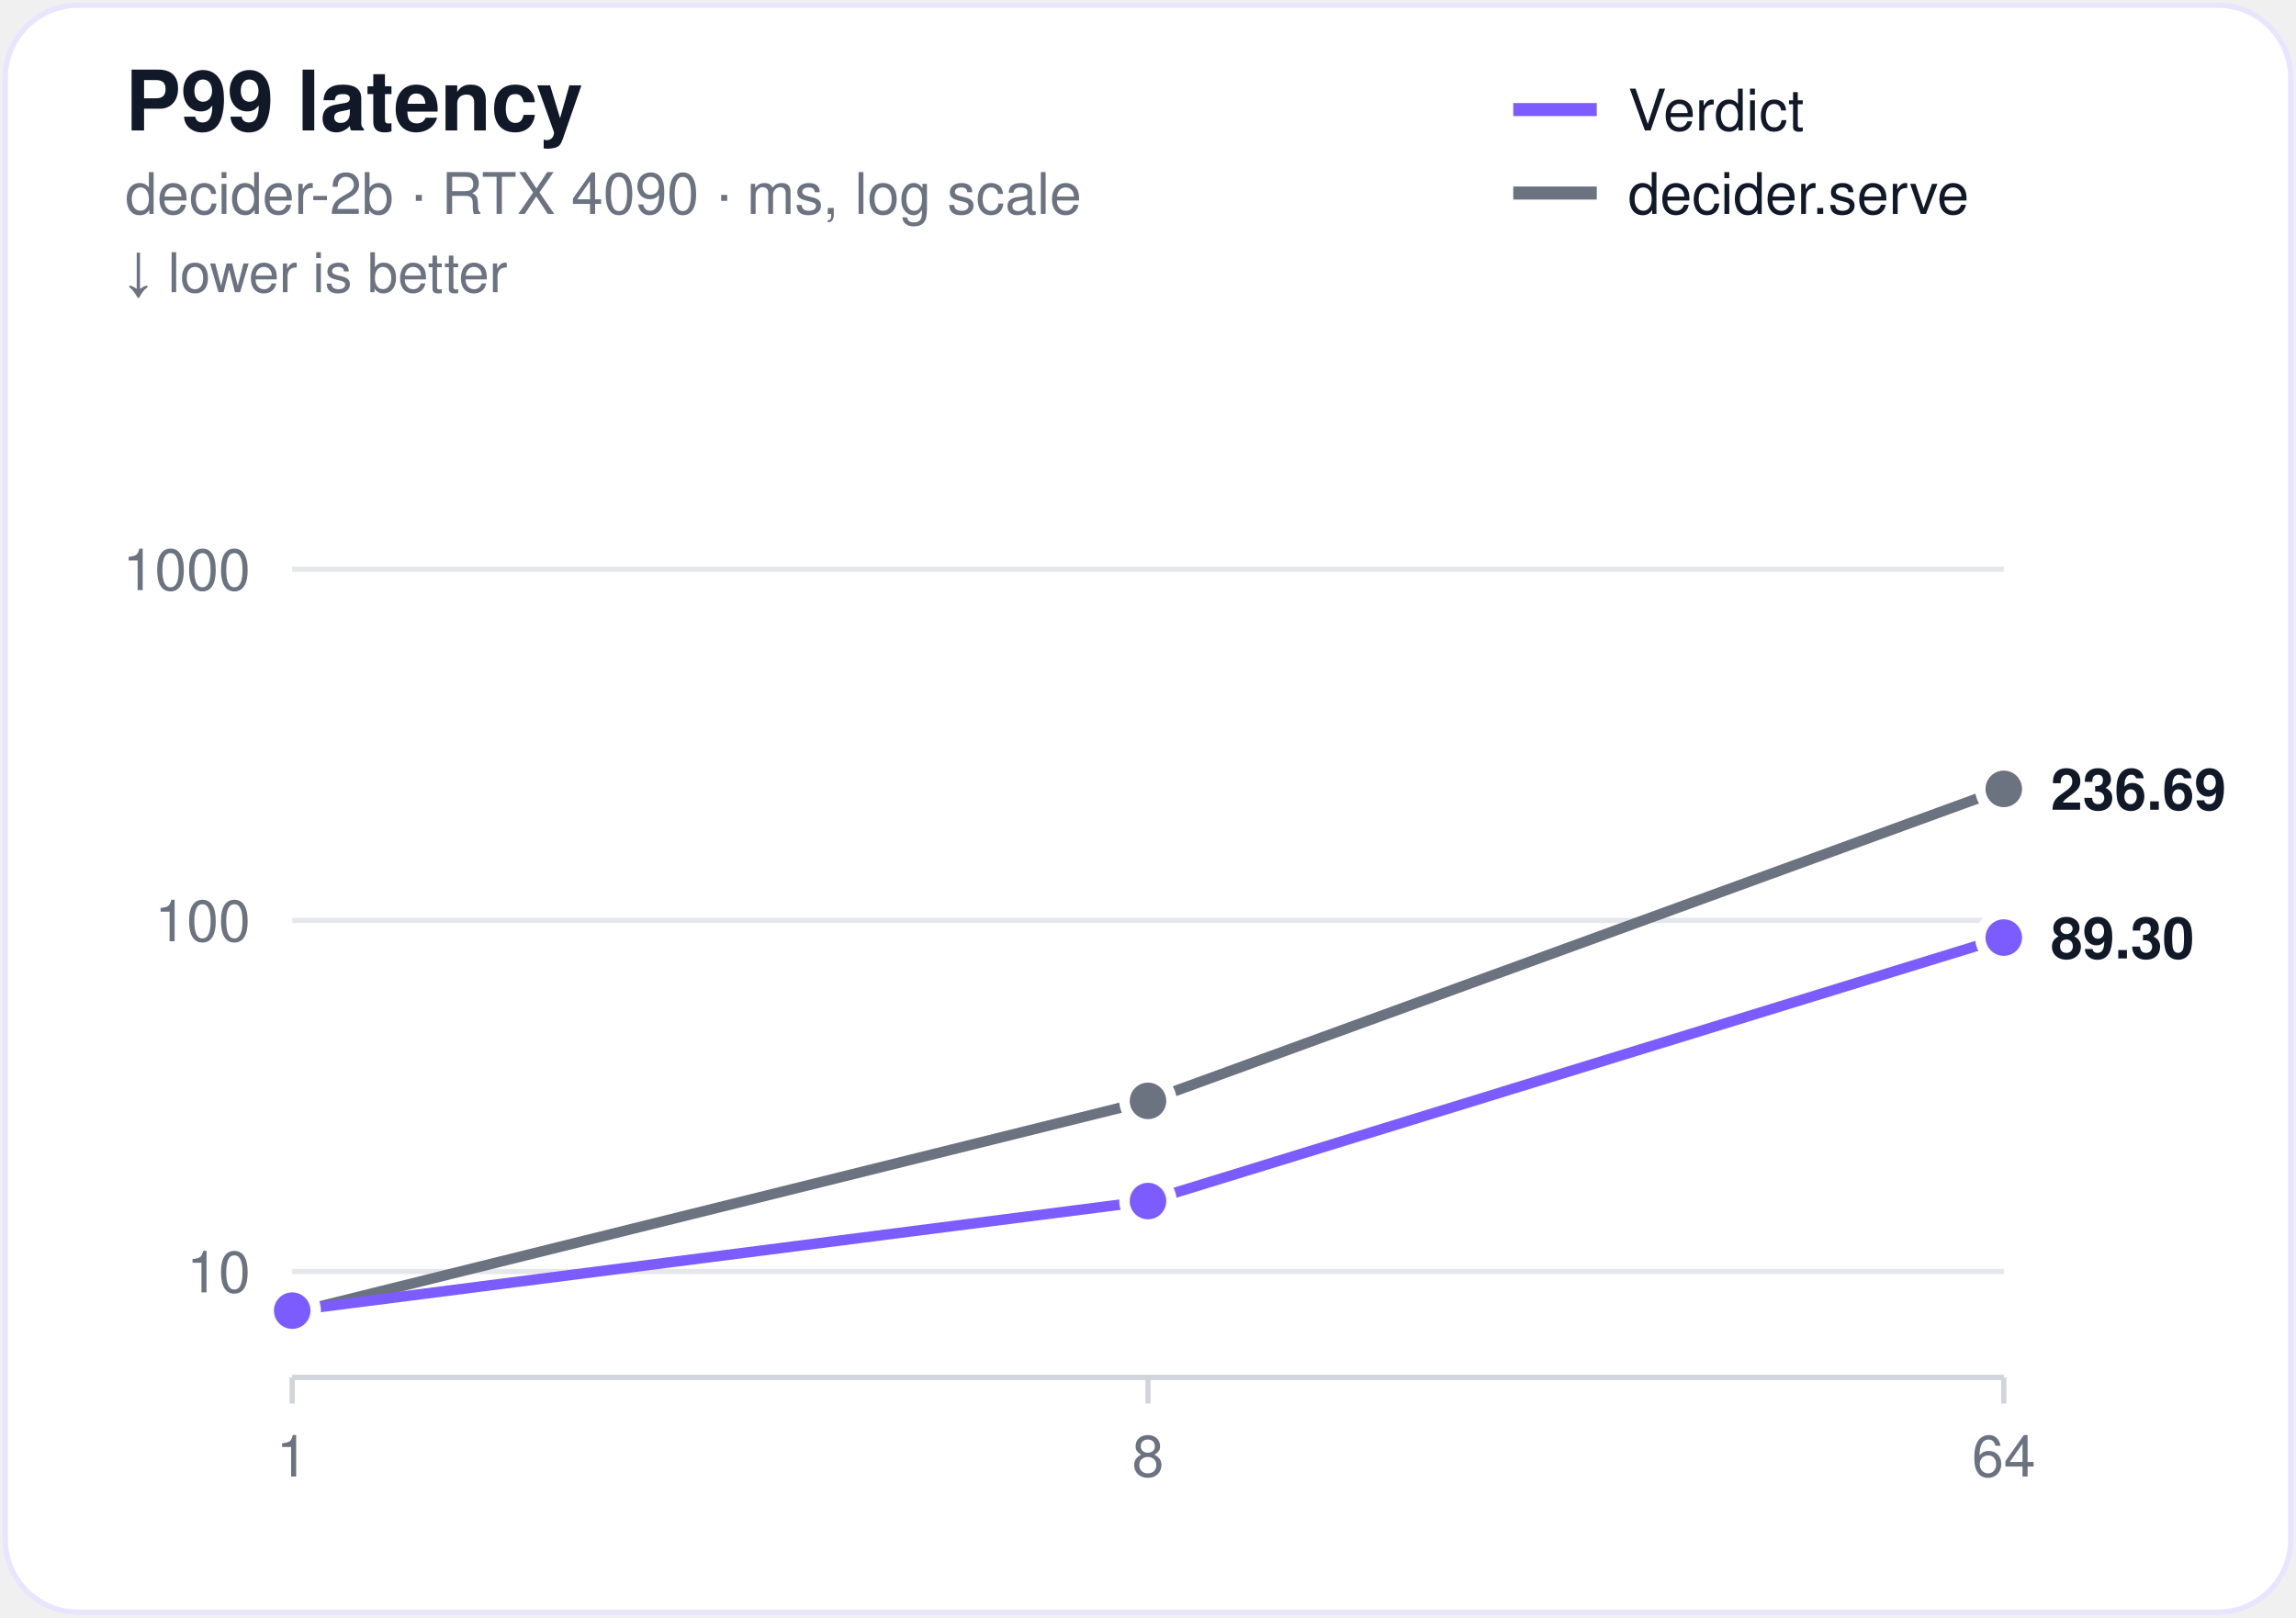
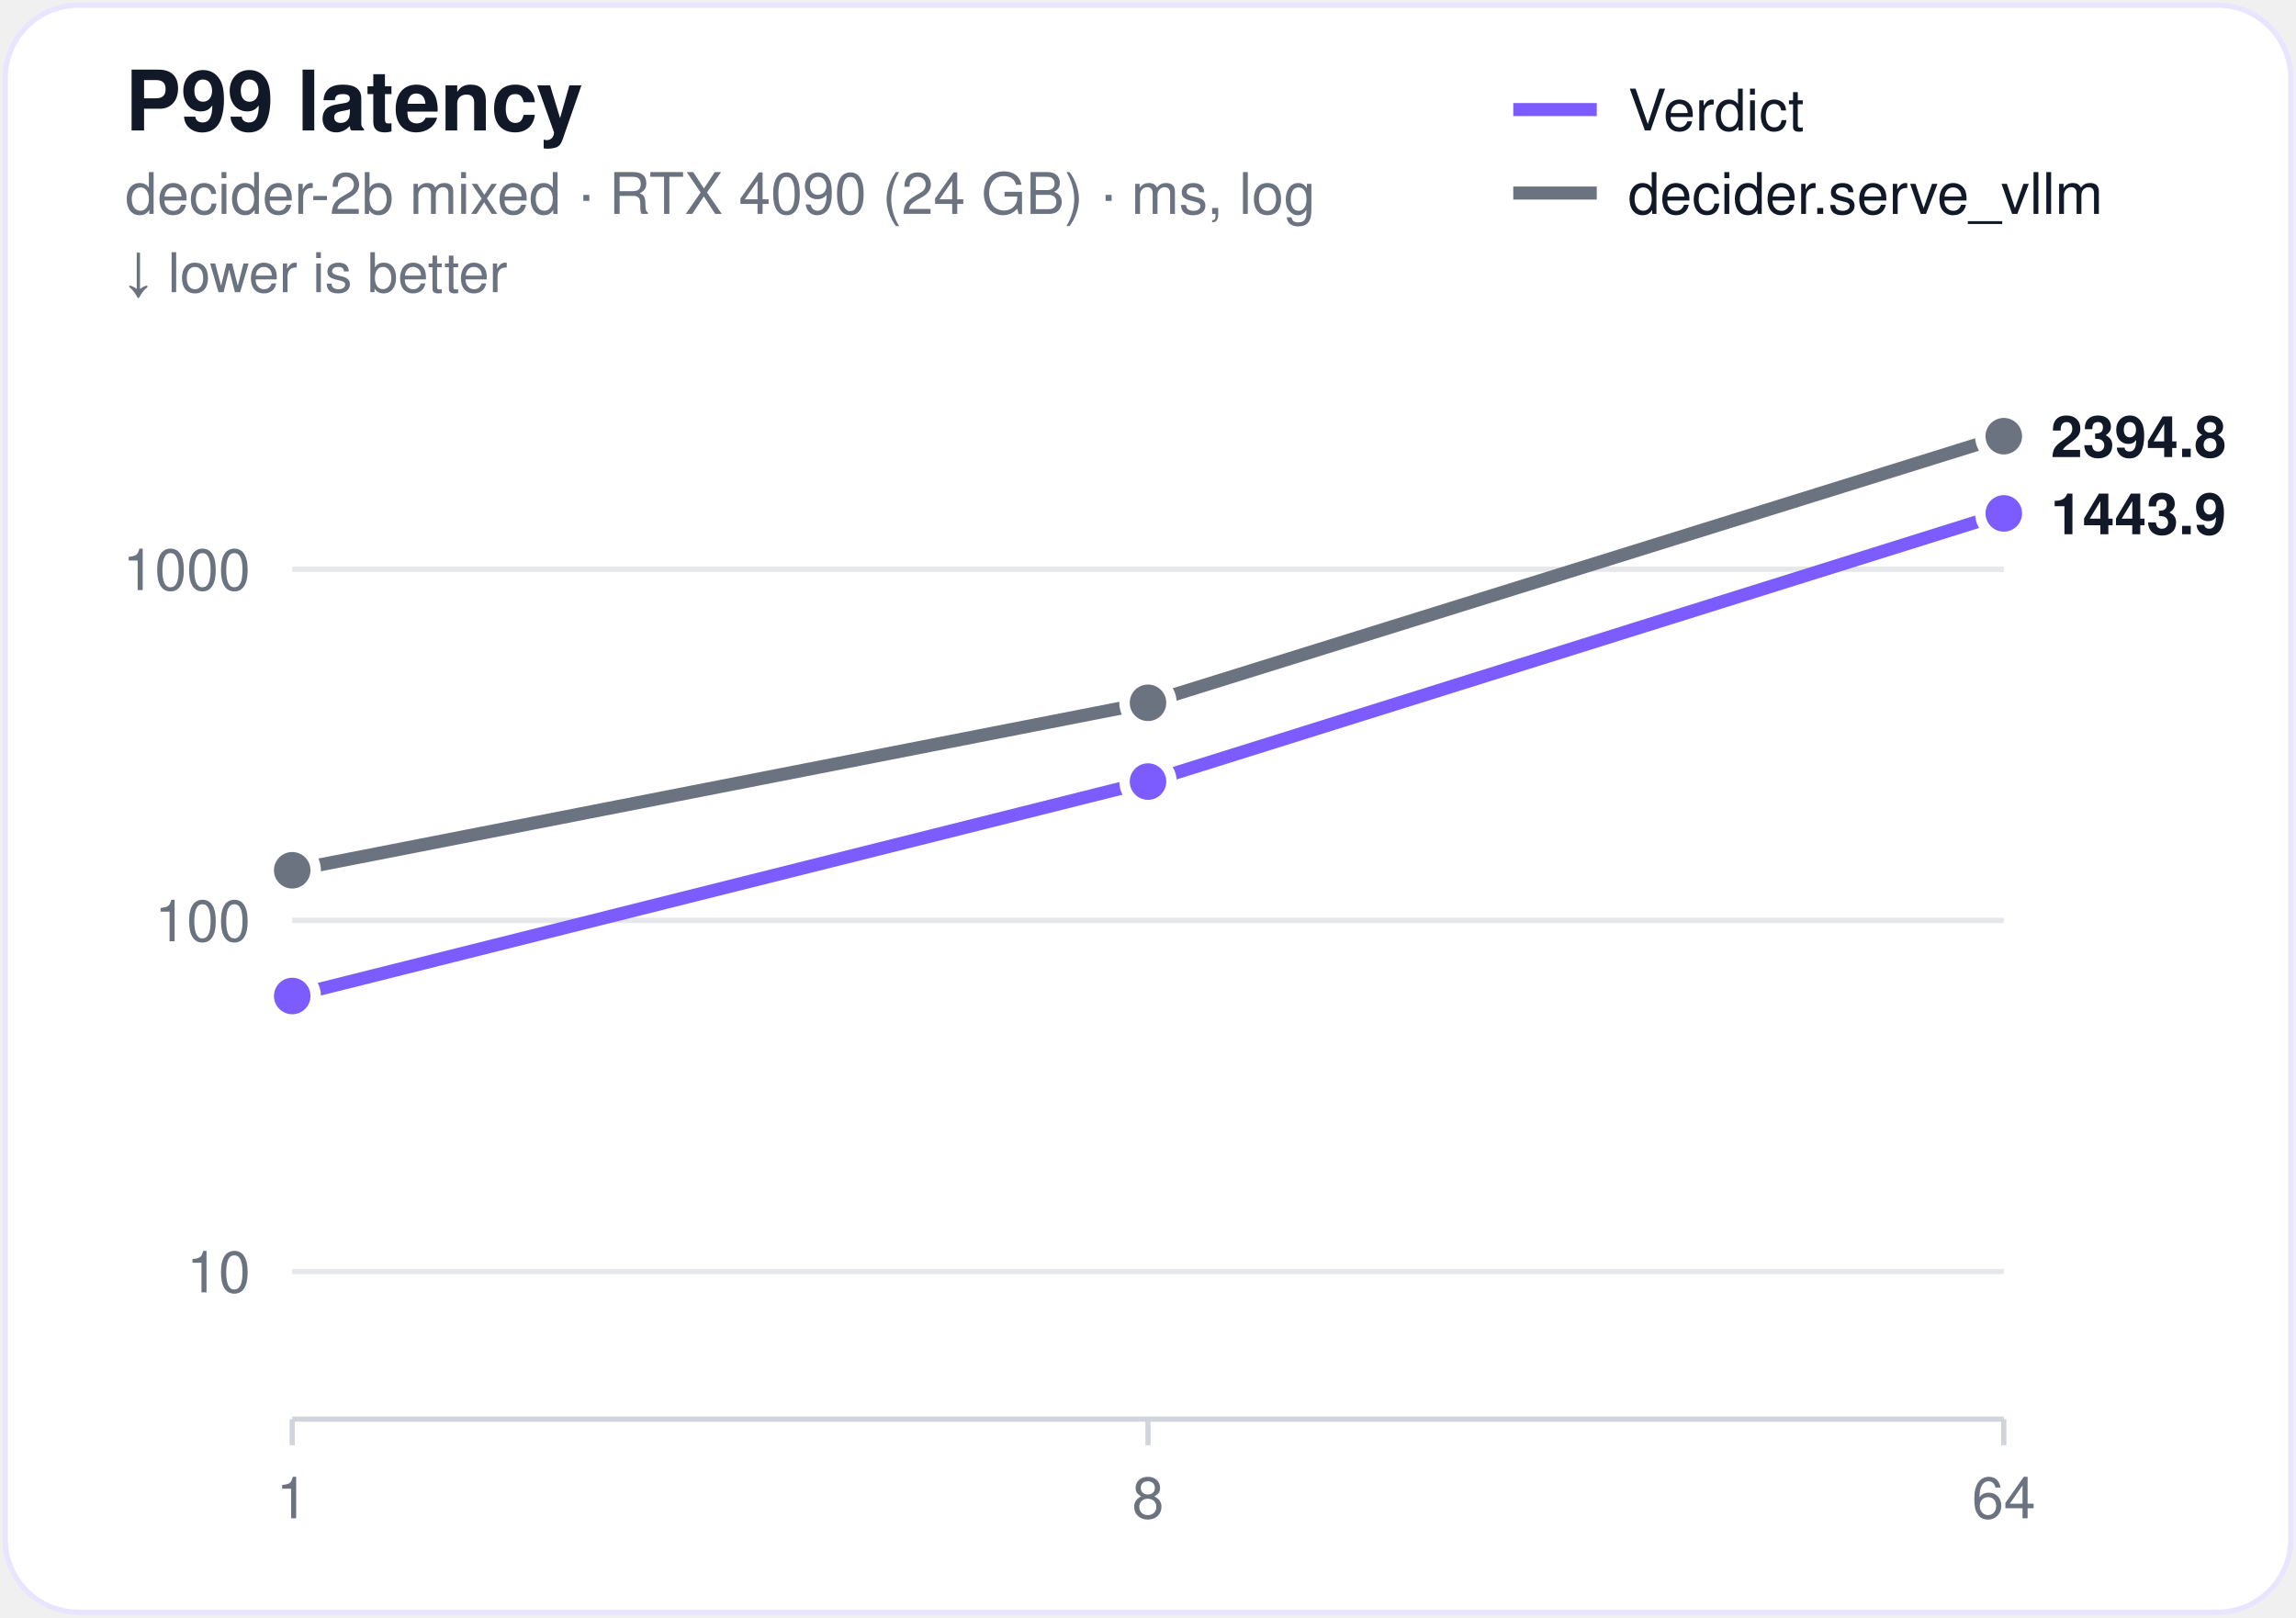
<svg xmlns="http://www.w3.org/2000/svg" width="440" height="310" viewBox="0 0 440 310" font-family="-apple-system, 'SF Pro Text', 'Segoe UI', Helvetica, Arial, sans-serif">
  <rect x="1" y="1" width="438" height="308" rx="14" fill="#FFFFFF" stroke="#E9E4FF" stroke-width="1" />
  <text x="24" y="25" font-size="16" font-weight="600" fill="#111827">P99 latency</text>
-   <text x="24" y="41" font-size="11" fill="#6B7280">decider-2b · RTX 4090 · ms, log scale</text>
+   <text x="24" y="41" font-size="11" fill="#6B7280">decider-2b mixed · RTX 4090 (24 GB) · ms, log</text>
  <text x="24" y="56" font-size="10.5" fill="#6B7280">↓ lower is better</text>
  <line x1="290" y1="21" x2="306" y2="21" stroke="#7C5CFF" stroke-width="2.5" />
  <text x="312" y="25" font-size="11" fill="#111827">Verdict</text>
  <line x1="290" y1="37" x2="306" y2="37" stroke="#6B7280" stroke-width="2.5" />
-   <text x="312" y="41" font-size="11" fill="#111827">decider.serve</text>
+   <text x="312" y="41" font-size="11" fill="#111827">decider.serve_vllm</text>
  <line x1="56" y1="243.7" x2="384" y2="243.7" stroke="#E5E7EB" stroke-width="1" />
  <text x="48" y="247.7" font-size="11" fill="#6B7280" text-anchor="end">10</text>
  <line x1="56" y1="176.4" x2="384" y2="176.4" stroke="#E5E7EB" stroke-width="1" />
  <text x="48" y="180.4" font-size="11" fill="#6B7280" text-anchor="end">100</text>
  <line x1="56" y1="109.1" x2="384" y2="109.1" stroke="#E5E7EB" stroke-width="1" />
  <text x="48" y="113.1" font-size="11" fill="#6B7280" text-anchor="end">1000</text>
-   <path d="M56.0 251.7 L220.0 211.0 L384.0 151.2" fill="none" stroke="#6B7280" stroke-width="2" stroke-linecap="round" stroke-linejoin="round" />
-   <circle cx="56" cy="251.7" r="4.5" fill="#6B7280" stroke="#FFFFFF" stroke-width="2" />
-   <circle cx="220" cy="211.0" r="4.5" fill="#6B7280" stroke="#FFFFFF" stroke-width="2" />
-   <circle cx="384" cy="151.2" r="4.5" fill="#6B7280" stroke="#FFFFFF" stroke-width="2" />
-   <path d="M56.0 251.2 L220.0 230.2 L384.0 179.7" fill="none" stroke="#7C5CFF" stroke-width="2" stroke-linecap="round" stroke-linejoin="round" />
-   <circle cx="56" cy="251.2" r="4.5" fill="#7C5CFF" stroke="#FFFFFF" stroke-width="2" />
-   <circle cx="220" cy="230.2" r="4.5" fill="#7C5CFF" stroke="#FFFFFF" stroke-width="2" />
-   <circle cx="384" cy="179.7" r="4.5" fill="#7C5CFF" stroke="#FFFFFF" stroke-width="2" />
-   <text x="393" y="155.2" font-size="11" font-weight="600" fill="#111827" font-variant-numeric="tabular-nums">236.69</text>
-   <text x="393" y="183.7" font-size="11" font-weight="600" fill="#111827" font-variant-numeric="tabular-nums">89.30</text>
-   <line x1="56" y1="264" x2="384" y2="264" stroke="#D1D5DB" stroke-width="1" />
-   <line x1="56" y1="264" x2="56" y2="269" stroke="#D1D5DB" stroke-width="1" />
-   <text x="56" y="283" font-size="11" fill="#6B7280" text-anchor="middle">1</text>
-   <line x1="220" y1="264" x2="220" y2="269" stroke="#D1D5DB" stroke-width="1" />
-   <text x="220" y="283" font-size="11" fill="#6B7280" text-anchor="middle">8</text>
-   <line x1="384" y1="264" x2="384" y2="269" stroke="#D1D5DB" stroke-width="1" />
-   <text x="384" y="283" font-size="11" fill="#6B7280" text-anchor="middle">64</text>
+   <path d="M56.0 166.8 L220.0 134.7 L384.0 83.6" fill="none" stroke="#6B7280" stroke-width="2.5" stroke-linecap="round" stroke-linejoin="round" />
+   <circle cx="56" cy="166.8" r="4.5" fill="#6B7280" stroke="#FFFFFF" stroke-width="2" />
+   <circle cx="220" cy="134.7" r="4.5" fill="#6B7280" stroke="#FFFFFF" stroke-width="2" />
+   <circle cx="384" cy="83.6" r="4.5" fill="#6B7280" stroke="#FFFFFF" stroke-width="2" />
+   <path d="M56.0 190.9 L220.0 149.8 L384.0 98.4" fill="none" stroke="#7C5CFF" stroke-width="2.5" stroke-linecap="round" stroke-linejoin="round" />
+   <circle cx="56" cy="190.9" r="4.5" fill="#7C5CFF" stroke="#FFFFFF" stroke-width="2" />
+   <circle cx="220" cy="149.8" r="4.5" fill="#7C5CFF" stroke="#FFFFFF" stroke-width="2" />
+   <circle cx="384" cy="98.4" r="4.5" fill="#7C5CFF" stroke="#FFFFFF" stroke-width="2" />
+   <text x="393" y="87.6" font-size="11" font-weight="600" fill="#111827" font-variant-numeric="tabular-nums">2394.8</text>
+   <text x="393" y="102.4" font-size="11" font-weight="600" fill="#111827" font-variant-numeric="tabular-nums">1443.9</text>
+   <line x1="56" y1="272" x2="384" y2="272" stroke="#D1D5DB" stroke-width="1" />
+   <line x1="56" y1="272" x2="56" y2="277" stroke="#D1D5DB" stroke-width="1" />
+   <text x="56" y="291" font-size="11" fill="#6B7280" text-anchor="middle">1</text>
+   <line x1="220" y1="272" x2="220" y2="277" stroke="#D1D5DB" stroke-width="1" />
+   <text x="220" y="291" font-size="11" fill="#6B7280" text-anchor="middle">8</text>
+   <line x1="384" y1="272" x2="384" y2="277" stroke="#D1D5DB" stroke-width="1" />
+   <text x="384" y="291" font-size="11" fill="#6B7280" text-anchor="middle">64</text>
</svg>
